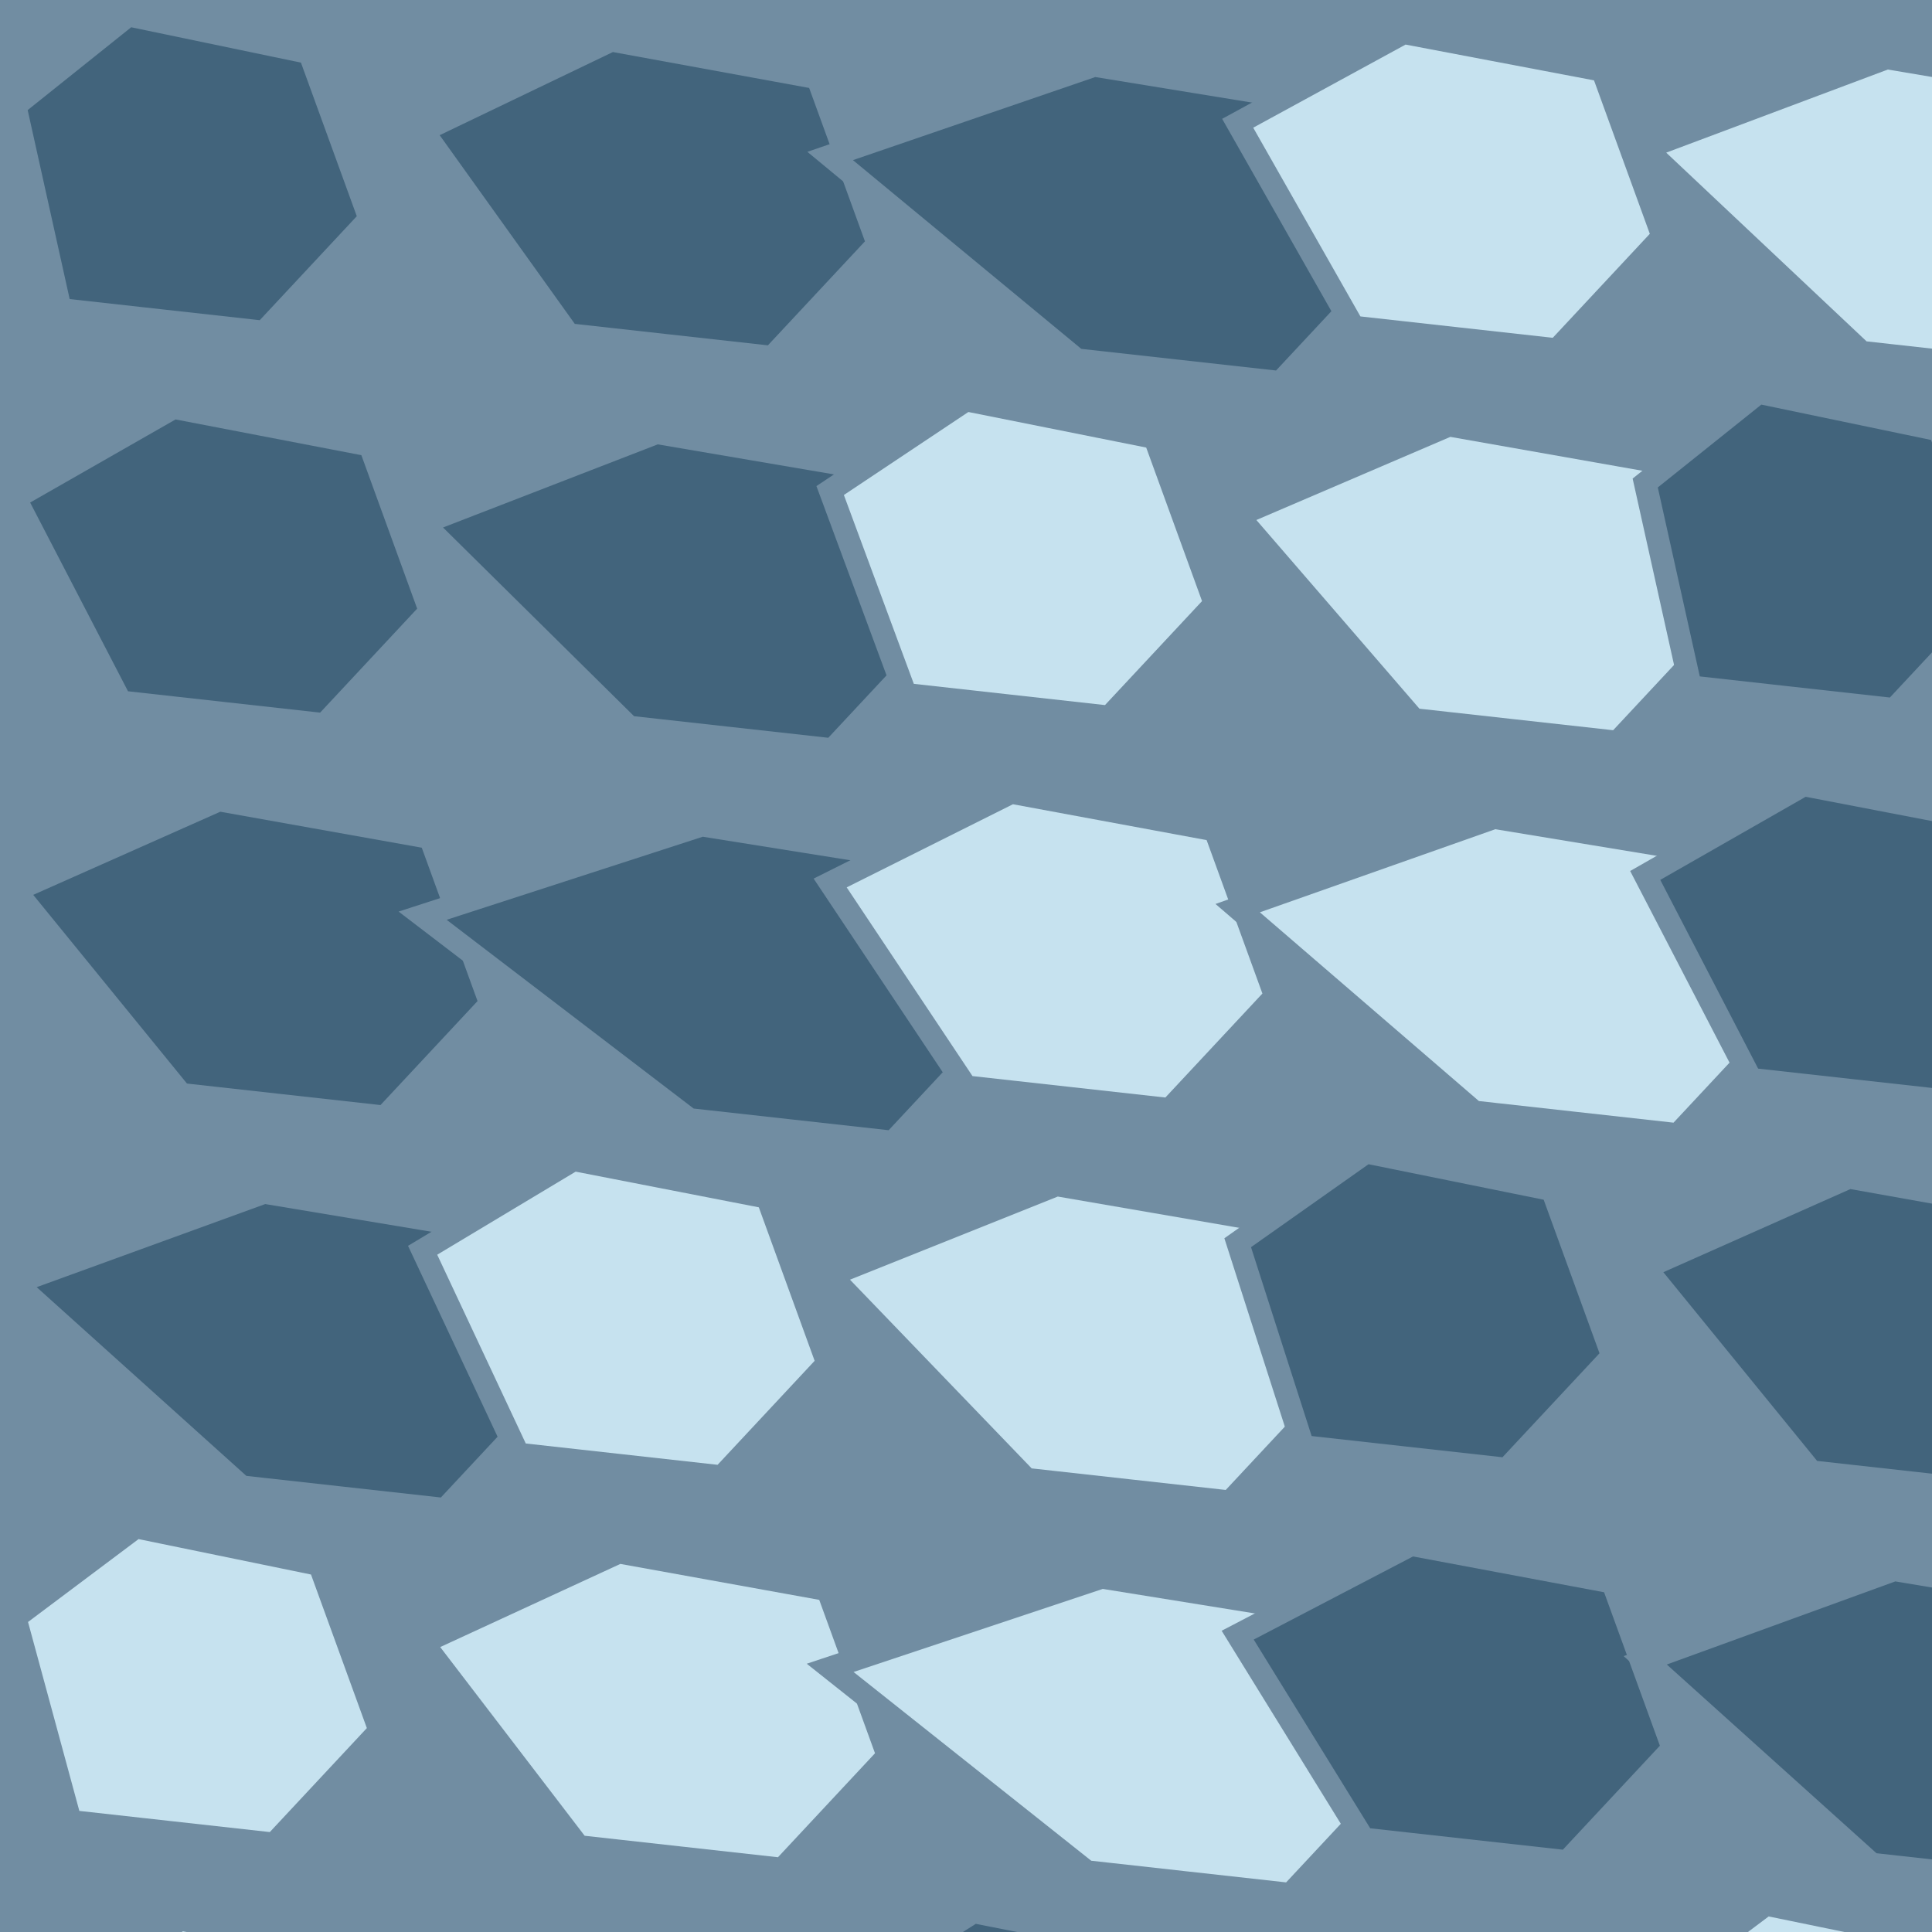
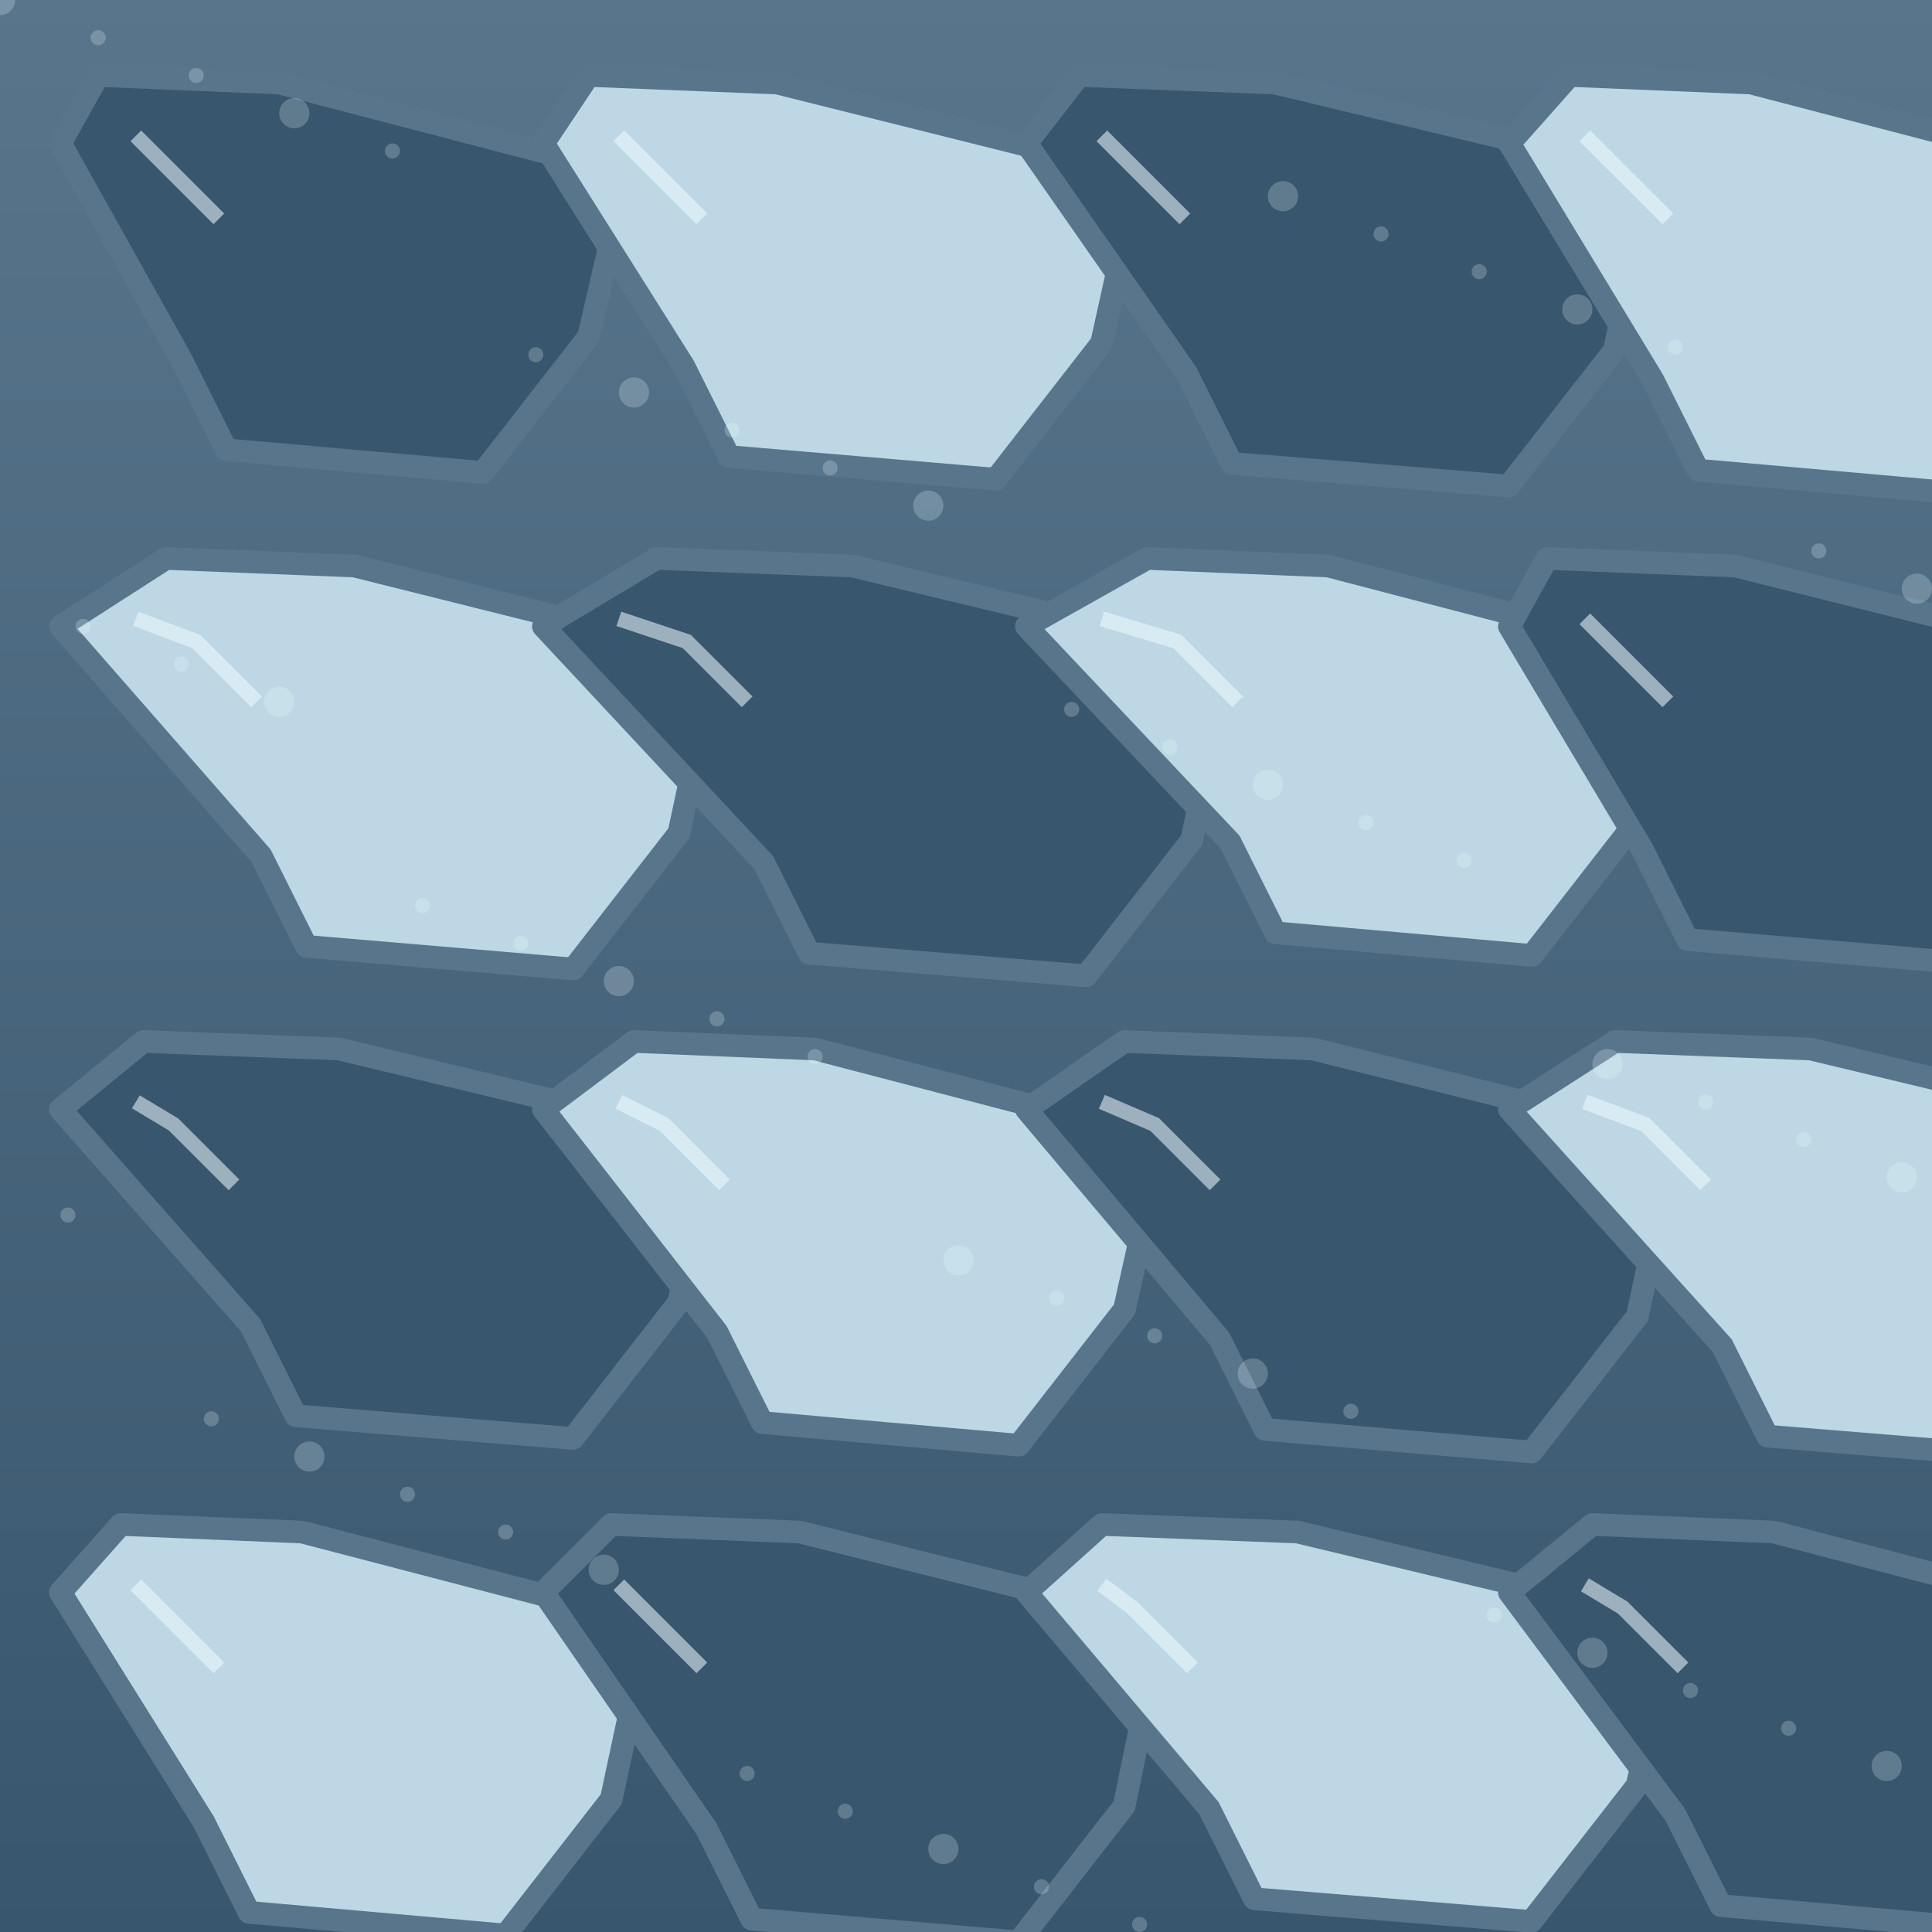
<svg xmlns="http://www.w3.org/2000/svg" width="256" height="256" viewBox="0 0 256 256">
-   <rect width="256" height="256" fill="#718da2" />
-   <path d="M2 14 l15 -12 l24 5 l8 22 l-14 15 l-27 -3Z" fill="#42647c" stroke="#718da2" stroke-width="3" />
-   <path d="M56 17.333 l25 -12 l27.333 5 l8 22 l-14 15 l-27 -3Z" fill="#42647c" stroke="#718da2" stroke-width="3" />
-   <path d="M110 20.667 l35 -12 l30.667 5 l8 22 l-14 15 l-27 -3Z" fill="#42647c" stroke="#718da2" stroke-width="3" />
-   <path d="M164 16.333 l22 -12 l26.333 5 l8 22 l-14 15 l-27 -3Z" fill="#c6e2ef" stroke="#718da2" stroke-width="3" />
-   <path d="M218 19.667 l32 -12 l29.667 5 l8 22 l-14 15 l-27 -3Z" fill="#c6e2ef" stroke="#718da2" stroke-width="3" />
-   <path d="M2 66 l21 -12 l26 5 l8 22 l-14 15 l-27 -3Z" fill="#42647c" stroke="#718da2" stroke-width="3" />
-   <path d="M56 69.333 l31 -12 l29.333 5 l8 22 l-14 15 l-27 -3Z" fill="#42647c" stroke="#718da2" stroke-width="3" />
-   <path d="M110 65 l18 -12 l25 5 l8 22 l-14 15 l-27 -3Z" fill="#c6e2ef" stroke="#718da2" stroke-width="3" />
-   <path d="M164 68.333 l28 -12 l28.333 5 l8 22 l-14 15 l-27 -3Z" fill="#c6e2ef" stroke="#718da2" stroke-width="3" />
-   <path d="M218 64 l15 -12 l24 5 l8 22 l-14 15 l-27 -3Z" fill="#42647c" stroke="#718da2" stroke-width="3" />
-   <path d="M2 118 l27 -12 l28 5 l8 22 l-14 15 l-27 -3Z" fill="#42647c" stroke="#718da2" stroke-width="3" />
-   <path d="M56 121.333 l37 -12 l31.333 5 l8 22 l-14 15 l-27 -3Z" fill="#42647c" stroke="#718da2" stroke-width="3" />
-   <path d="M110 117 l24 -12 l27 5 l8 22 l-14 15 l-27 -3Z" fill="#c6e2ef" stroke="#718da2" stroke-width="3" />
-   <path d="M164 120.333 l34 -12 l30.333 5 l8 22 l-14 15 l-27 -3Z" fill="#c6e2ef" stroke="#718da2" stroke-width="3" />
-   <path d="M218 116 l21 -12 l26 5 l8 22 l-14 15 l-27 -3Z" fill="#42647c" stroke="#718da2" stroke-width="3" />
-   <path d="M2 170 l33 -12 l30 5 l8 22 l-14 15 l-27 -3Z" fill="#42647c" stroke="#718da2" stroke-width="3" />
-   <path d="M56 165.667 l20 -12 l25.667 5 l8 22 l-14 15 l-27 -3Z" fill="#c6e2ef" stroke="#718da2" stroke-width="3" />
-   <path d="M110 169 l30 -12 l29 5 l8 22 l-14 15 l-27 -3Z" fill="#c6e2ef" stroke="#718da2" stroke-width="3" />
-   <path d="M164 164.667 l17 -12 l24.667 5 l8 22 l-14 15 l-27 -3Z" fill="#42647c" stroke="#718da2" stroke-width="3" />
-   <path d="M218 168 l27 -12 l28 5 l8 22 l-14 15 l-27 -3Z" fill="#42647c" stroke="#718da2" stroke-width="3" />
-   <path d="M2 214.333 l16 -12 l24.333 5 l8 22 l-14 15 l-27 -3Z" fill="#c6e2ef" stroke="#718da2" stroke-width="3" />
-   <path d="M56 217.667 l26 -12 l27.667 5 l8 22 l-14 15 l-27 -3Z" fill="#c6e2ef" stroke="#718da2" stroke-width="3" />
-   <path d="M110 221 l36 -12 l31 5 l8 22 l-14 15 l-27 -3Z" fill="#c6e2ef" stroke="#718da2" stroke-width="3" />
-   <path d="M164 216.667 l23 -12 l26.667 5 l8 22 l-14 15 l-27 -3Z" fill="#42647c" stroke="#718da2" stroke-width="3" />
-   <path d="M218 220 l33 -12 l30 5 l8 22 l-14 15 l-27 -3Z" fill="#42647c" stroke="#718da2" stroke-width="3" />
-   <path d="M2 266.333 l22 -12 l26.333 5 l8 22 l-14 15 l-27 -3Z" fill="#c6e2ef" stroke="#718da2" stroke-width="3" />
-   <path d="M56 269.667 l32 -12 l29.667 5 l8 22 l-14 15 l-27 -3Z" fill="#c6e2ef" stroke="#718da2" stroke-width="3" />
-   <path d="M110 265.333 l19 -12 l25.333 5 l8 22 l-14 15 l-27 -3Z" fill="#42647c" stroke="#718da2" stroke-width="3" />
-   <path d="M164 268.667 l29 -12 l28.667 5 l8 22 l-14 15 l-27 -3Z" fill="#42647c" stroke="#718da2" stroke-width="3" />
-   <path d="M218 264.333 l16 -12 l24.333 5 l8 22 l-14 15 l-27 -3Z" fill="#c6e2ef" stroke="#718da2" stroke-width="3" />
+   <defs>
+     <linearGradient id="base" x1="0" y1="0" x2="0" y2="1">
+       <stop stop-color="#58758c" />
+       <stop offset="1" stop-color="#38566d" />
+     </linearGradient>
+   </defs>
+   <rect width="256" height="256" fill="url(#base)" />
+   <path d="M8 19 l5 -9 l24 1 l46 12 l-5 21.6 l-14 18 l-34 -3 l-6 -12Z" fill="#38566d" stroke="#58758c" stroke-width="3" stroke-linejoin="round" />
+   <path d="M18 18 l3 3 l8 8" stroke="#effcff" stroke-width="2" fill="none" opacity=".55" />
+   <path d="M72 19 l6 -9 l24.96 1 l48 12 l-5 22.5 l-14 18 l-35.36 -3 l-6 -12Z" fill="#bdd8e4" stroke="#58758c" stroke-width="3" stroke-linejoin="round" />
+   <path d="M82 18 l3 3 l8 8" stroke="#effcff" stroke-width="2" fill="none" opacity=".55" />
+   <path d="M136 19 l7 -9 l25.92 1 l50 12 l-5 23.4 l-14 18 l-36.72 -3 l-6 -12Z" fill="#38566d" stroke="#58758c" stroke-width="3" stroke-linejoin="round" />
+   <path d="M146 18 l3 3 l8 8" stroke="#effcff" stroke-width="2" fill="none" opacity=".55" />
+   <path d="M200 19 l8 -9 l24 1 l46 12 l-5 24.3 l-14 18 l-34 -3 l-6 -12Z" fill="#bdd8e4" stroke="#58758c" stroke-width="3" stroke-linejoin="round" />
+   <path d="M210 18 l3 3 l8 8" stroke="#effcff" stroke-width="2" fill="none" opacity=".55" />
+   <path d="M8 83 l14 -9 l24.96 1 l48 12 l-5 23.4 l-14 18 l-35.36 -3 l-6 -12Z" fill="#bdd8e4" stroke="#58758c" stroke-width="3" stroke-linejoin="round" />
+   <path d="M18 82 l8 3 l8 8" stroke="#effcff" stroke-width="2" fill="none" opacity=".55" />
+   <path d="M72 83 l15 -9 l25.92 1 l50 12 l-5 24.3 l-14 18 l-36.72 -3 l-6 -12Z" fill="#38566d" stroke="#58758c" stroke-width="3" stroke-linejoin="round" />
+   <path d="M82 82 l9 3 l8 8" stroke="#effcff" stroke-width="2" fill="none" opacity=".55" />
+   <path d="M136 83 l16 -9 l24 1 l46 12 l-5 21.6 l-14 18 l-34 -3 l-6 -12Z" fill="#bdd8e4" stroke="#58758c" stroke-width="3" stroke-linejoin="round" />
+   <path d="M146 82 l10 3 l8 8" stroke="#effcff" stroke-width="2" fill="none" opacity=".55" />
+   <path d="M200 83 l5 -9 l24.96 1 l48 12 l-5 22.5 l-14 18 l-35.36 -3 l-6 -12Z" fill="#38566d" stroke="#58758c" stroke-width="3" stroke-linejoin="round" />
+   <path d="M210 82 l3 3 l8 8" stroke="#effcff" stroke-width="2" fill="none" opacity=".55" />
+   <path d="M8 147 l11 -9 l25.92 1 l50 12 l-5 21.6 l-14 18 l-36.72 -3 l-6 -12Z" fill="#38566d" stroke="#58758c" stroke-width="3" stroke-linejoin="round" />
+   <path d="M18 146 l5 3 l8 8" stroke="#effcff" stroke-width="2" fill="none" opacity=".55" />
+   <path d="M72 147 l12 -9 l24 1 l46 12 l-5 22.5 l-14 18 l-34 -3 l-6 -12Z" fill="#bdd8e4" stroke="#58758c" stroke-width="3" stroke-linejoin="round" />
+   <path d="M82 146 l6 3 l8 8" stroke="#effcff" stroke-width="2" fill="none" opacity=".55" />
+   <path d="M136 147 l13 -9 l24.96 1 l48 12 l-5 23.4 l-14 18 l-35.36 -3 l-6 -12Z" fill="#38566d" stroke="#58758c" stroke-width="3" stroke-linejoin="round" />
+   <path d="M146 146 l7 3 l8 8" stroke="#effcff" stroke-width="2" fill="none" opacity=".55" />
+   <path d="M200 147 l14 -9 l25.92 1 l50 12 l-5 24.3 l-14 18 l-36.72 -3 l-6 -12Z" fill="#bdd8e4" stroke="#58758c" stroke-width="3" stroke-linejoin="round" />
+   <path d="M210 146 l8 3 l8 8" stroke="#effcff" stroke-width="2" fill="none" opacity=".55" />
+   <path d="M8 211 l8 -9 l24 1 l46 12 l-5 23.4 l-14 18 l-34 -3 l-6 -12Z" fill="#bdd8e4" stroke="#58758c" stroke-width="3" stroke-linejoin="round" />
+   <path d="M18 210 l3 3 l8 8" stroke="#effcff" stroke-width="2" fill="none" opacity=".55" />
+   <path d="M72 211 l9 -9 l24.96 1 l48 12 l-5 24.3 l-14 18 l-35.36 -3 l-6 -12Z" fill="#38566d" stroke="#58758c" stroke-width="3" stroke-linejoin="round" />
+   <path d="M82 210 l3 3 l8 8" stroke="#effcff" stroke-width="2" fill="none" opacity=".55" />
+   <path d="M136 211 l10 -9 l25.92 1 l50 12 l-5 21.6 l-14 18 l-36.72 -3 l-6 -12Z" fill="#bdd8e4" stroke="#58758c" stroke-width="3" stroke-linejoin="round" />
+   <path d="M146 210 l4 3 l8 8" stroke="#effcff" stroke-width="2" fill="none" opacity=".55" />
+   <path d="M200 211 l11 -9 l24 1 l46 12 l-5 22.5 l-14 18 l-34 -3 l-6 -12Z" fill="#38566d" stroke="#58758c" stroke-width="3" stroke-linejoin="round" />
+   <path d="M210 210 l5 3 l8 8" stroke="#effcff" stroke-width="2" fill="none" opacity=".55" />
+   <circle cx="0" cy="0" r="2" fill="#effcff" opacity=".23" />
+   <circle cx="71" cy="47" r="1" fill="#effcff" opacity=".23" />
+   <circle cx="142" cy="94" r="1" fill="#effcff" opacity=".23" />
+   <circle cx="213" cy="141" r="2" fill="#effcff" opacity=".23" />
+   <circle cx="28" cy="188" r="1" fill="#effcff" opacity=".23" />
+   <circle cx="99" cy="235" r="1" fill="#effcff" opacity=".23" />
+   <circle cx="170" cy="26" r="2" fill="#effcff" opacity=".23" />
+   <circle cx="241" cy="73" r="1" fill="#effcff" opacity=".23" />
+   <circle cx="56" cy="120" r="1" fill="#effcff" opacity=".23" />
+   <circle cx="127" cy="167" r="2" fill="#effcff" opacity=".23" />
+   <circle cx="198" cy="214" r="1" fill="#effcff" opacity=".23" />
+   <circle cx="13" cy="5" r="1" fill="#effcff" opacity=".23" />
+   <circle cx="84" cy="52" r="2" fill="#effcff" opacity=".23" />
+   <circle cx="155" cy="99" r="1" fill="#effcff" opacity=".23" />
+   <circle cx="226" cy="146" r="1" fill="#effcff" opacity=".23" />
+   <circle cx="41" cy="193" r="2" fill="#effcff" opacity=".23" />
+   <circle cx="112" cy="240" r="1" fill="#effcff" opacity=".23" />
+   <circle cx="183" cy="31" r="1" fill="#effcff" opacity=".23" />
+   <circle cx="254" cy="78" r="2" fill="#effcff" opacity=".23" />
+   <circle cx="69" cy="125" r="1" fill="#effcff" opacity=".23" />
+   <circle cx="140" cy="172" r="1" fill="#effcff" opacity=".23" />
+   <circle cx="211" cy="219" r="2" fill="#effcff" opacity=".23" />
+   <circle cx="26" cy="10" r="1" fill="#effcff" opacity=".23" />
+   <circle cx="97" cy="57" r="1" fill="#effcff" opacity=".23" />
+   <circle cx="168" cy="104" r="2" fill="#effcff" opacity=".23" />
+   <circle cx="239" cy="151" r="1" fill="#effcff" opacity=".23" />
+   <circle cx="54" cy="198" r="1" fill="#effcff" opacity=".23" />
+   <circle cx="125" cy="245" r="2" fill="#effcff" opacity=".23" />
+   <circle cx="196" cy="36" r="1" fill="#effcff" opacity=".23" />
+   <circle cx="11" cy="83" r="1" fill="#effcff" opacity=".23" />
+   <circle cx="82" cy="130" r="2" fill="#effcff" opacity=".23" />
+   <circle cx="153" cy="177" r="1" fill="#effcff" opacity=".23" />
+   <circle cx="224" cy="224" r="1" fill="#effcff" opacity=".23" />
+   <circle cx="39" cy="15" r="2" fill="#effcff" opacity=".23" />
+   <circle cx="110" cy="62" r="1" fill="#effcff" opacity=".23" />
+   <circle cx="181" cy="109" r="1" fill="#effcff" opacity=".23" />
+   <circle cx="252" cy="156" r="2" fill="#effcff" opacity=".23" />
+   <circle cx="67" cy="203" r="1" fill="#effcff" opacity=".23" />
+   <circle cx="138" cy="250" r="1" fill="#effcff" opacity=".23" />
+   <circle cx="209" cy="41" r="2" fill="#effcff" opacity=".23" />
+   <circle cx="24" cy="88" r="1" fill="#effcff" opacity=".23" />
+   <circle cx="95" cy="135" r="1" fill="#effcff" opacity=".23" />
+   <circle cx="166" cy="182" r="2" fill="#effcff" opacity=".23" />
+   <circle cx="237" cy="229" r="1" fill="#effcff" opacity=".23" />
+   <circle cx="52" cy="20" r="1" fill="#effcff" opacity=".23" />
+   <circle cx="123" cy="67" r="2" fill="#effcff" opacity=".23" />
+   <circle cx="194" cy="114" r="1" fill="#effcff" opacity=".23" />
+   <circle cx="9" cy="161" r="1" fill="#effcff" opacity=".23" />
+   <circle cx="80" cy="208" r="2" fill="#effcff" opacity=".23" />
+   <circle cx="151" cy="255" r="1" fill="#effcff" opacity=".23" />
+   <circle cx="222" cy="46" r="1" fill="#effcff" opacity=".23" />
+   <circle cx="37" cy="93" r="2" fill="#effcff" opacity=".23" />
+   <circle cx="108" cy="140" r="1" fill="#effcff" opacity=".23" />
+   <circle cx="179" cy="187" r="1" fill="#effcff" opacity=".23" />
+   <circle cx="250" cy="234" r="2" fill="#effcff" opacity=".23" />
</svg>
